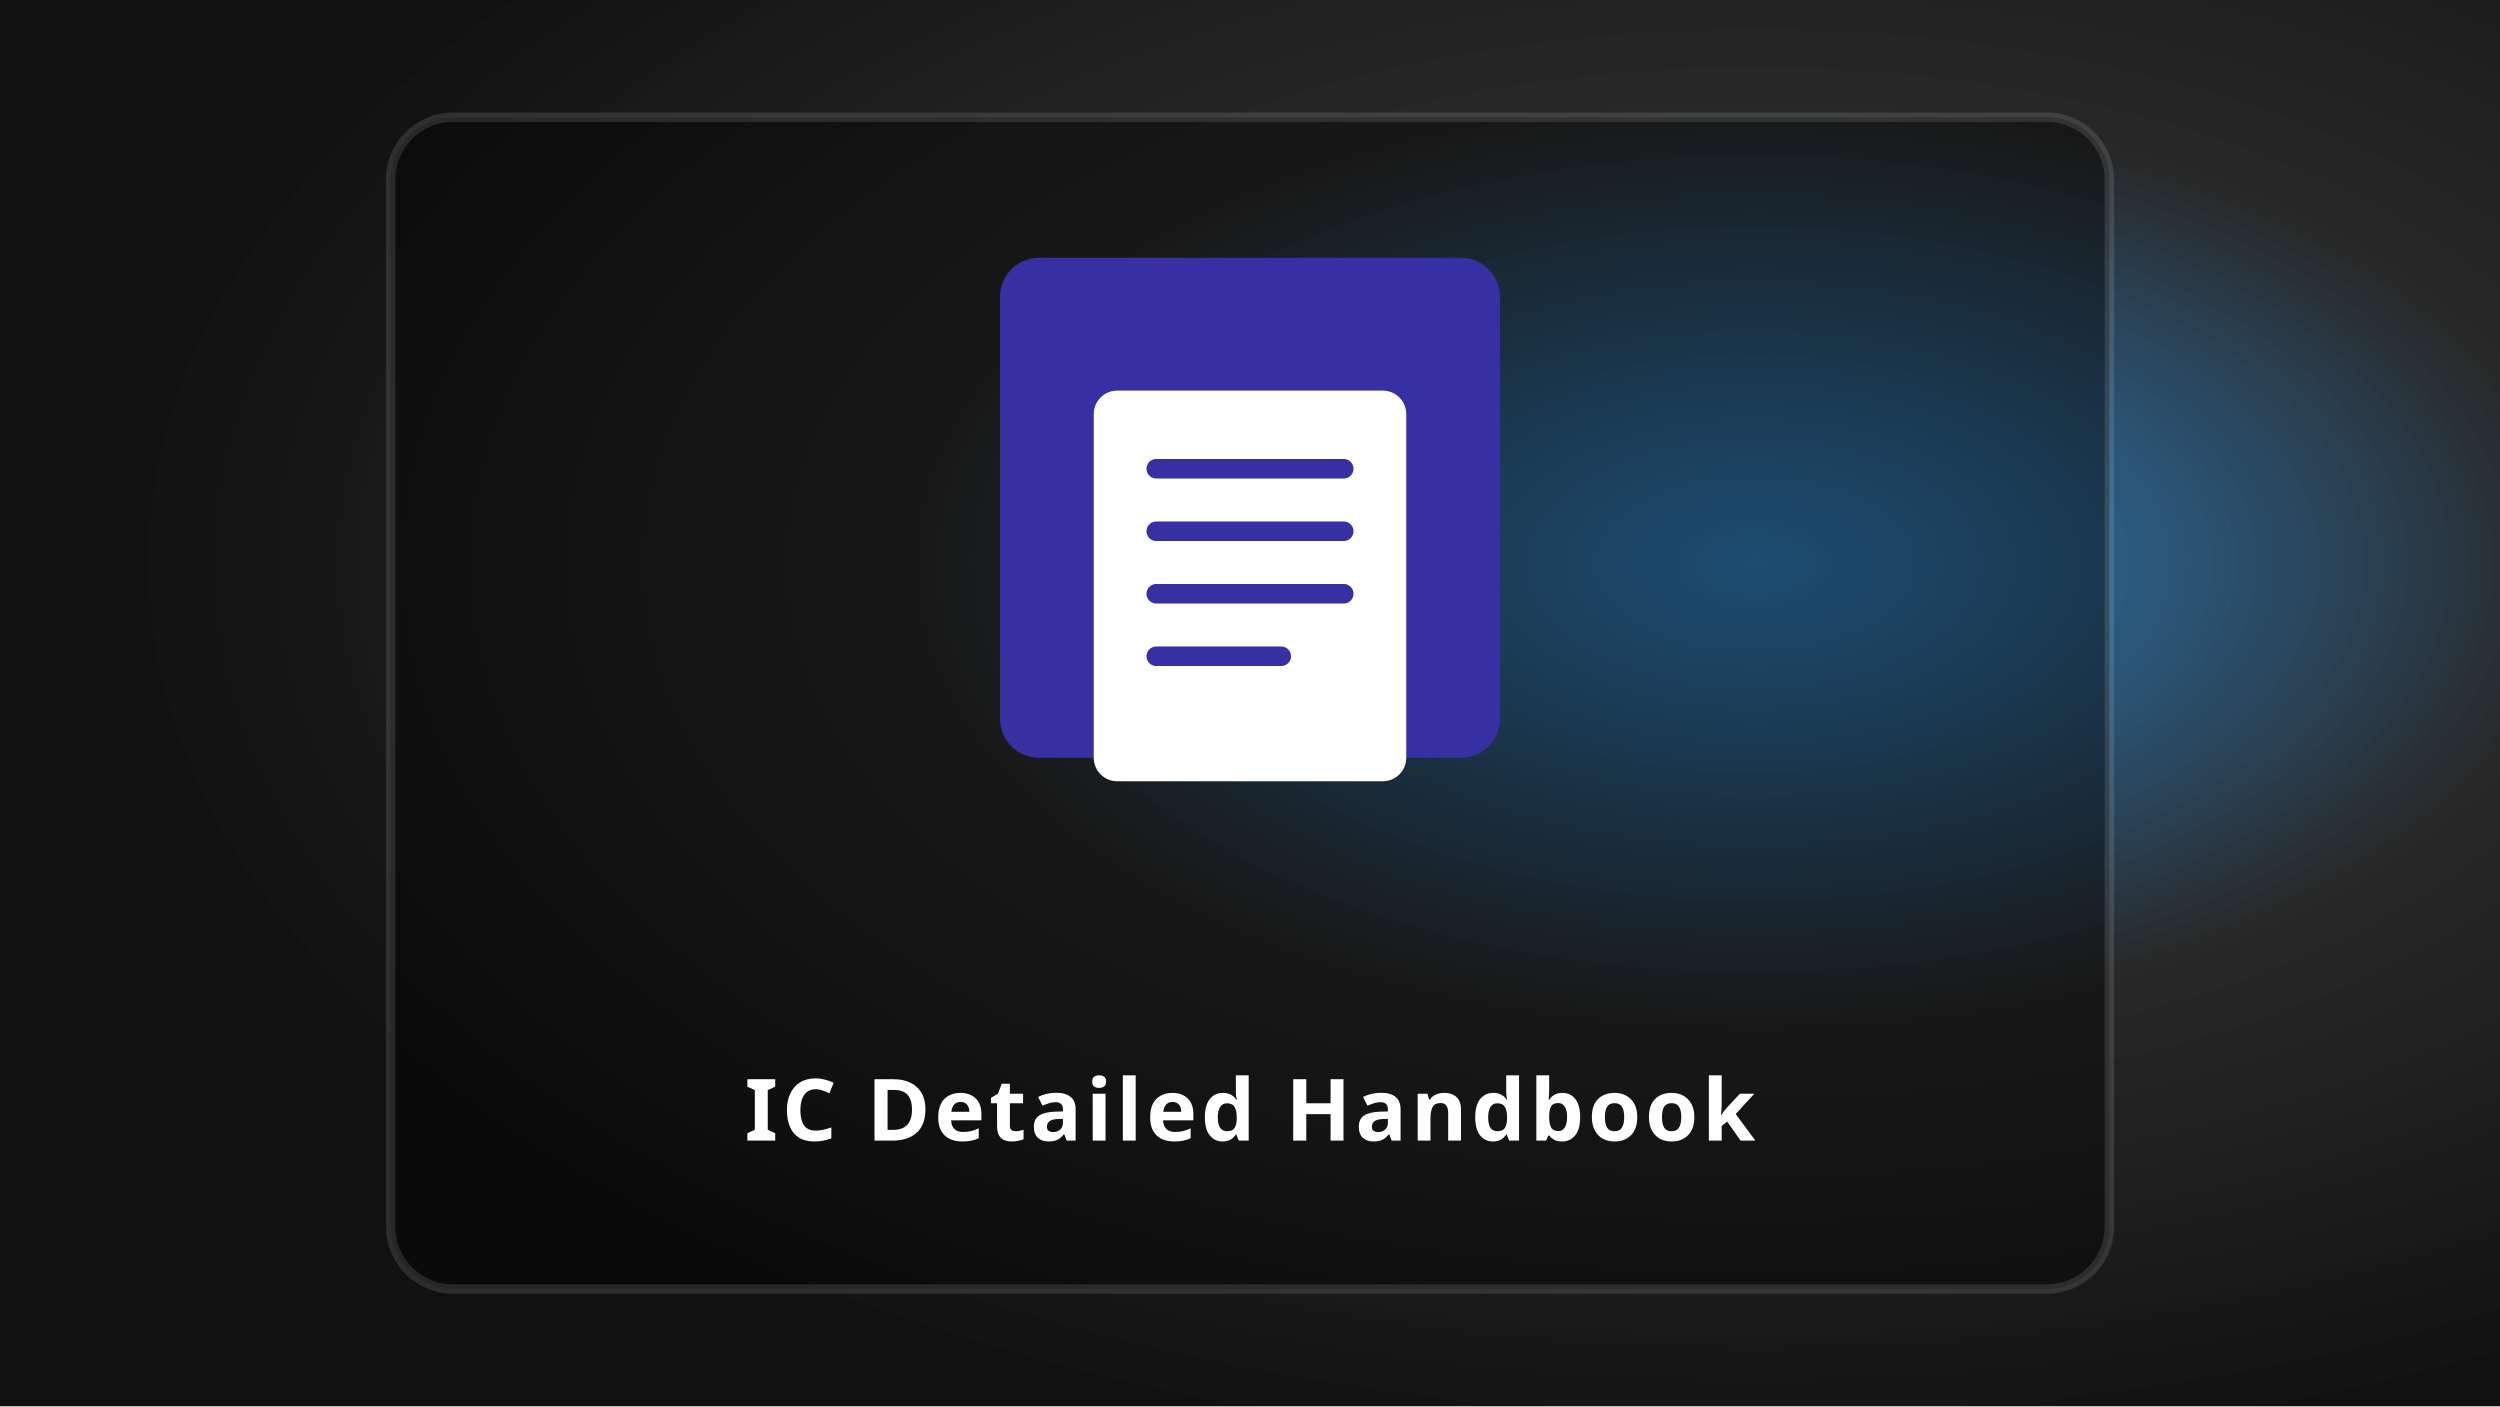
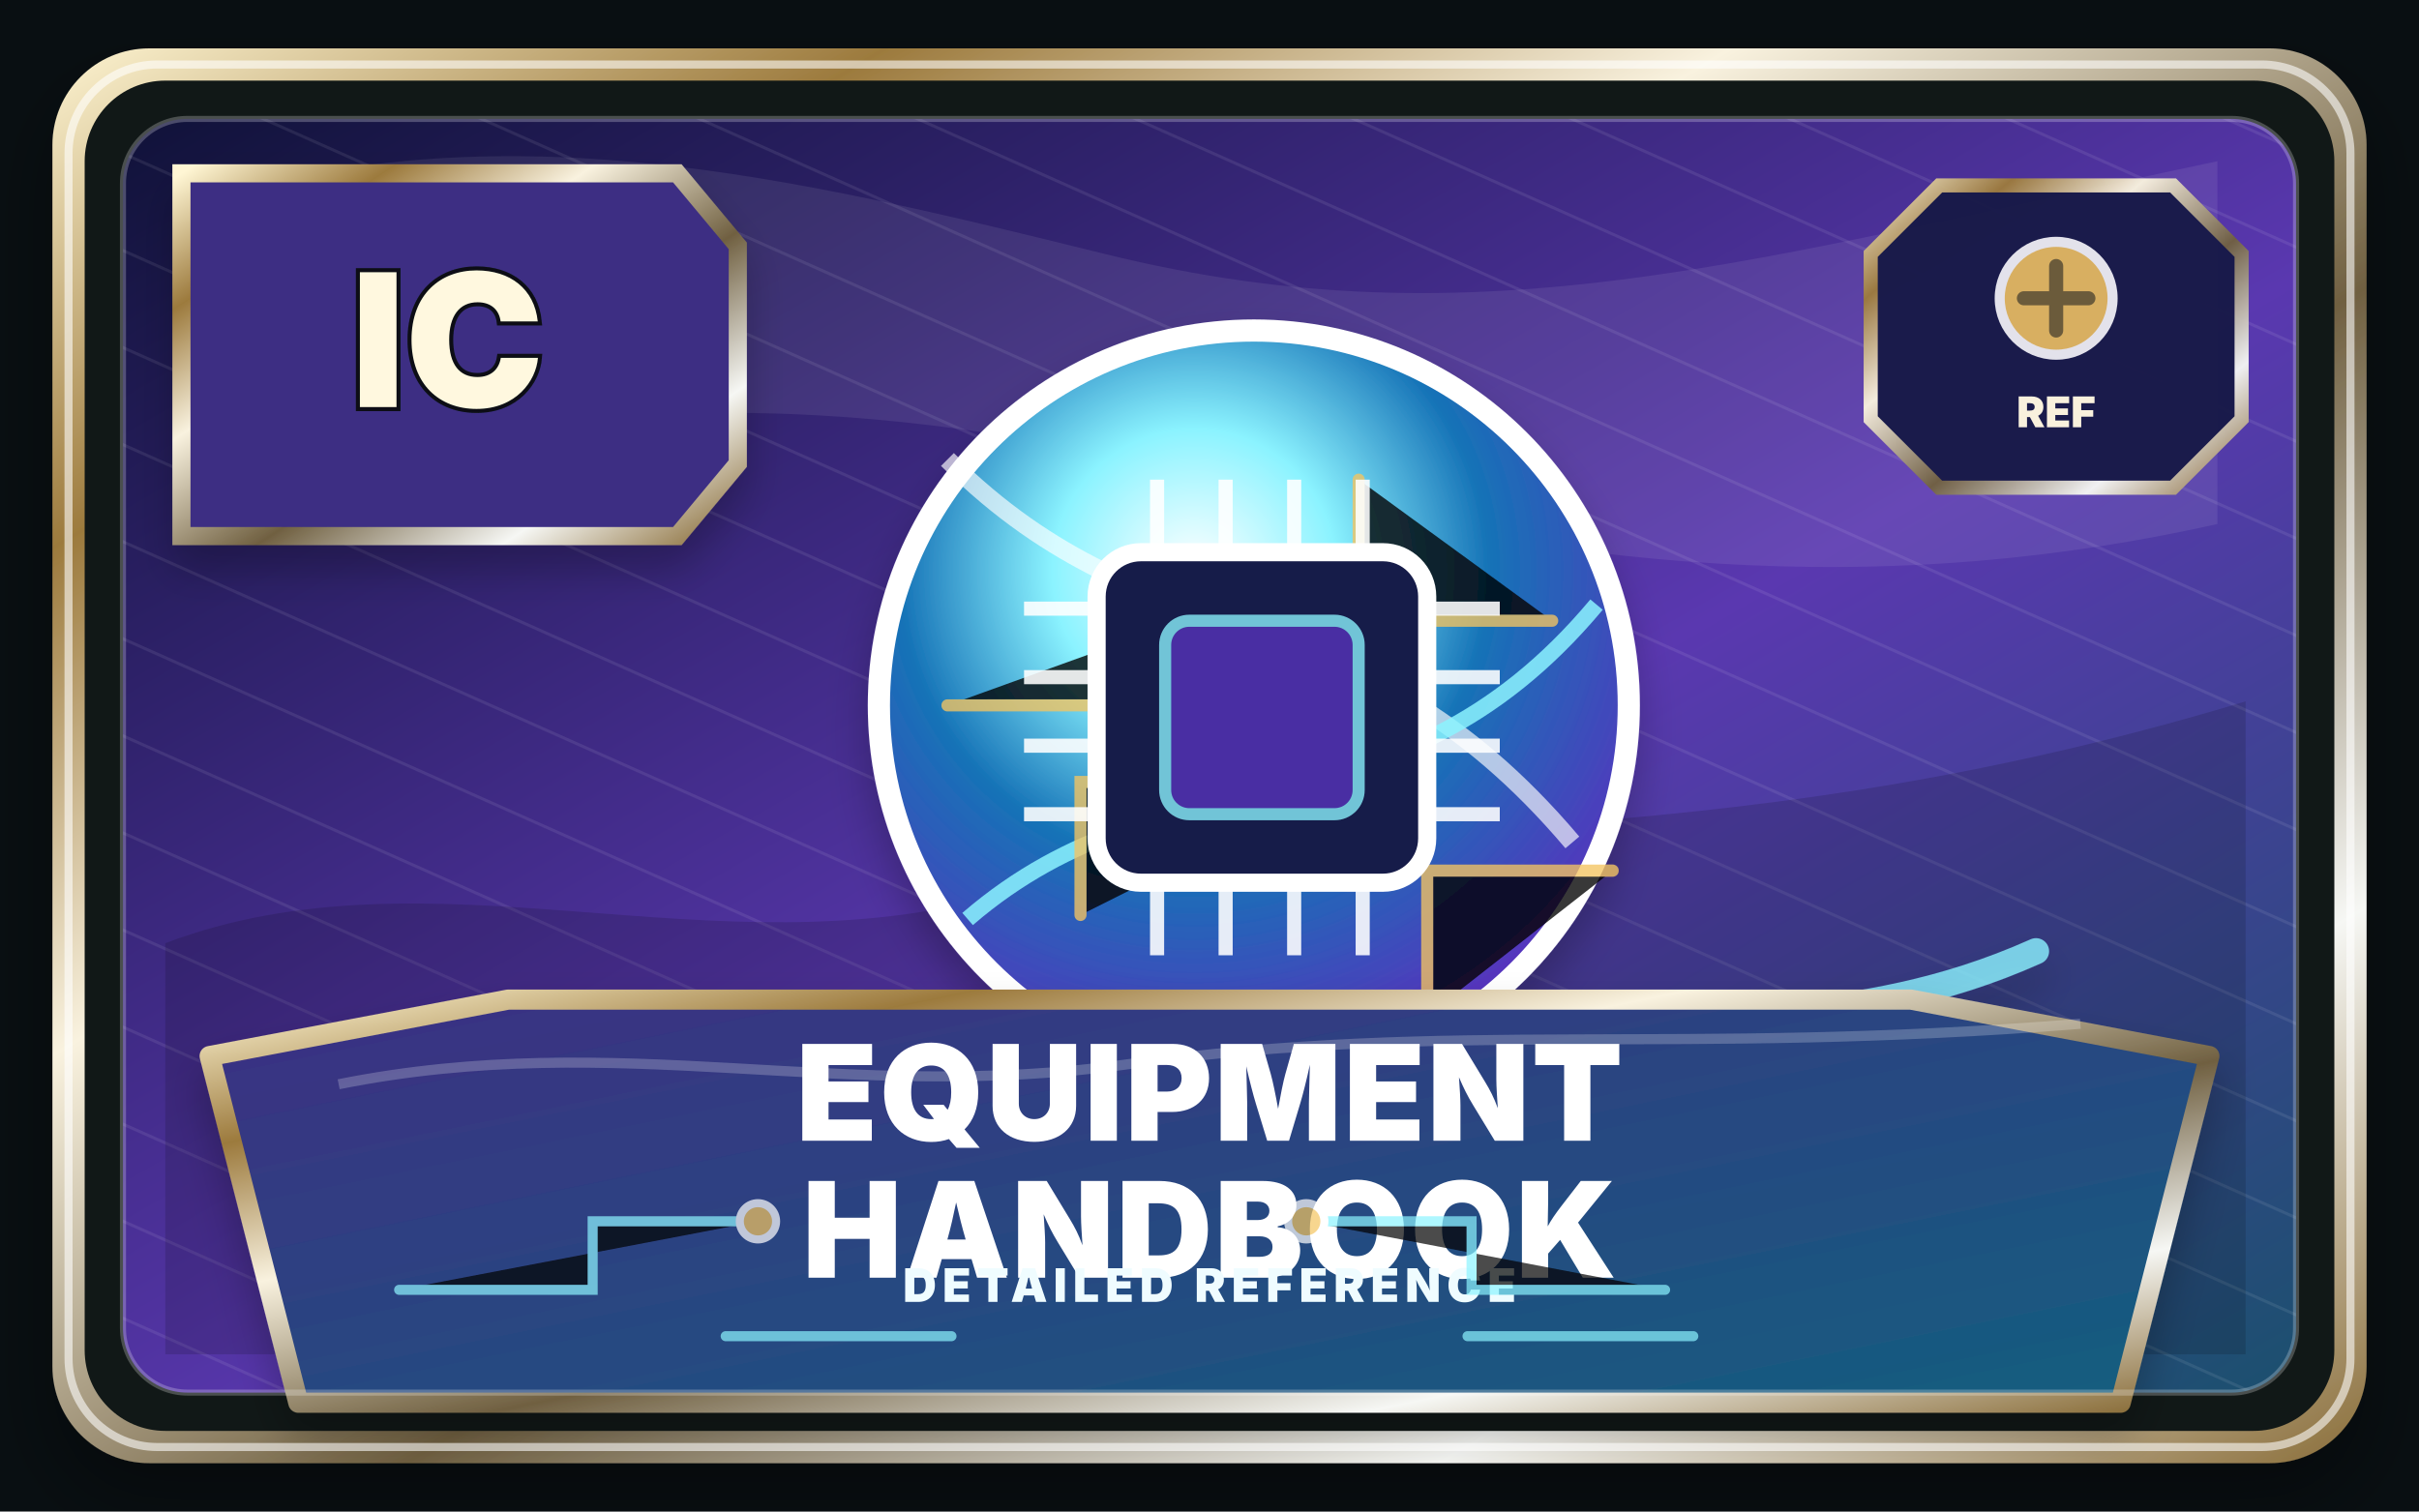
- <svg xmlns="http://www.w3.org/2000/svg" viewBox="0 0 320 180" width="100%" height="100%">
+ <svg xmlns="http://www.w3.org/2000/svg" viewBox="0 0 1200 750" role="img" aria-labelledby="title desc">
  <defs>
-     <radialGradient id="win10" cx="70%" cy="40%" r="65%">
-       <stop offset="0%" stop-color="#0063b1" stop-opacity="0.8" />
-       <stop offset="50%" stop-color="#1e1e1e" stop-opacity="0.95" />
-       <stop offset="100%" stop-color="#111111" stop-opacity="1" />
+     <linearGradient id="metal" x1="0" y1="0" x2="1" y2="1">
+       <stop offset="0%" stop-color="#fff6d4" />
+       <stop offset="18%" stop-color="#9c7a3d" />
+       <stop offset="36%" stop-color="#f9f2df" />
+       <stop offset="58%" stop-color="#706041" />
+       <stop offset="80%" stop-color="#f6f7f4" />
+       <stop offset="100%" stop-color="#886b36" />
+     </linearGradient>
+     <linearGradient id="bg" x1="0" y1="0" x2="1" y2="1">
+       <stop offset="0%" stop-color="#101239" />
+       <stop offset="56%" stop-color="#5a38b0" />
+       <stop offset="100%" stop-color="#1b506e" />
+     </linearGradient>
+     <linearGradient id="titleGrad" x1="0" y1="0" x2="1" y2="1">
+       <stop offset="0%" stop-color="#3d2f83" />
+       <stop offset="100%" stop-color="#135f7f" />
+     </linearGradient>
+     <linearGradient id="glass" x1="0" y1="0" x2="0" y2="1">
+       <stop offset="0%" stop-color="#ffffff" />
+       <stop offset="48%" stop-color="#8bf3ff" />
+       <stop offset="100%" stop-color="#5634bd" />
+     </linearGradient>
+     <linearGradient id="tube" x1="0" y1="0" x2="1" y2="1">
+       <stop offset="0%" stop-color="#f6ffff" />
+       <stop offset="45%" stop-color="#8bf3ff" />
+       <stop offset="100%" stop-color="#5634bd" />
+     </linearGradient>
+     <radialGradient id="wafer" cx="42%" cy="32%" r="68%">
+       <stop offset="0%" stop-color="#ffffff" />
+       <stop offset="28%" stop-color="#8bf3ff" />
+       <stop offset="58%" stop-color="#1673b7" />
+       <stop offset="100%" stop-color="#5634bd" />
    </radialGradient>
+     <filter id="shadow" x="-10%" y="-10%" width="120%" height="120%">
+       <feDropShadow dx="0" dy="18" stdDeviation="18" flood-color="#000000" flood-opacity=".34" />
+     </filter>
+     <filter id="softShadow" x="-20%" y="-20%" width="140%" height="140%">
+       <feDropShadow dx="0" dy="12" stdDeviation="10" flood-color="#000000" flood-opacity=".24" />
+     </filter>
+     <pattern id="pinstripe" width="44" height="44" patternUnits="userSpaceOnUse" patternTransform="rotate(24)">
+       <path d="M0 0 H44" stroke="#ffffff" stroke-width="3" opacity=".08" />
+     </pattern>
  </defs>
-   <rect width="320" height="180" fill="url(#win10)" />
-   <rect x="50" y="15" width="220" height="150" rx="8" fill="rgba(0,0,0,0.4)" stroke="rgba(255,255,255,0.12)" stroke-width="1.2" />
-   <rect x="128" y="33" width="64" height="64" rx="5" fill="#3730a3" />
-   <rect x="140" y="50" width="40" height="50" rx="3" fill="#ffffff" />
-   <line x1="148" y1="60" x2="172" y2="60" stroke="#3730a3" stroke-width="2.5" stroke-linecap="round" />
-   <line x1="148" y1="68" x2="172" y2="68" stroke="#3730a3" stroke-width="2.5" stroke-linecap="round" />
-   <line x1="148" y1="76" x2="172" y2="76" stroke="#3730a3" stroke-width="2.5" stroke-linecap="round" />
-   <line x1="148" y1="84" x2="164" y2="84" stroke="#3730a3" stroke-width="2.5" stroke-linecap="round" />
-   <text x="160" y="146" font-family="'Segoe UI', sans-serif" font-weight="600" font-size="11" fill="#ffffff" text-anchor="middle" letter-spacing="0.5">IC Detailed Handbook</text>
+   <style>
+     text { font-family: Inter, "Segoe UI", Arial, sans-serif; }
+   </style>
+   <rect width="1200" height="750" fill="#090f12" />
+   <rect x="26" y="24" width="1148" height="702" rx="48" fill="url(#metal)" filter="url(#shadow)" />
+   <rect x="42" y="40" width="1116" height="670" rx="40" fill="#111817" />
+   <rect x="61" y="59" width="1078" height="632" rx="32" fill="url(#bg)" />
+   <rect x="61" y="59" width="1078" height="632" rx="32" fill="url(#pinstripe)" />
+   <path d="M92 102 C248 52 394 88 548 126 C734 172 872 128 1100 80 L1100 260 C912 302 754 276 586 234 C382 184 224 202 92 260 Z" fill="#ffffff" opacity=".08" />
+   <path d="M82 468 C214 418 354 484 496 444 C664 396 836 432 1114 348 L1114 672 H82 Z" fill="#000000" opacity=".14" />
+   <g transform="translate(90 86)" filter="url(#softShadow)">
+     <path d="M0 0 H246 L276 36 V144 L246 180 H0 Z" fill="#3d2f83" stroke="url(#metal)" stroke-width="9" />
+     <text x="132" y="116" text-anchor="middle" font-size="92" font-weight="950" fill="#fff8df" stroke="#0b1114" stroke-width="4" paint-order="stroke">IC</text>
+   </g>
+   <g transform="translate(928 92)" opacity=".96">
+     <path d="M34 0 H150 L184 34 V116 L150 150 H34 L0 116 V34 Z" fill="#171947" stroke="url(#metal)" stroke-width="7" />
+     <circle cx="92" cy="56" r="28" fill="#f3c460" opacity=".9" stroke="#fff" stroke-width="5" />
+     <path d="M76 56 h32 M92 40 v32" stroke="#0c1214" stroke-width="7" stroke-linecap="round" opacity=".54" />
+     <text x="92" y="120" text-anchor="middle" font-size="21" font-weight="900" fill="#fff8df">REF</text>
+   </g>
+   <g transform="translate(290 112)" filter="url(#softShadow)">
+     <circle cx="332" cy="238" r="186" fill="url(#wafer)" stroke="#ffffff" stroke-width="11" />
+     <path d="M180 116 C284 220 380 176 490 306" fill="none" stroke="#ffffff" stroke-width="9" opacity=".65" />
+     <path d="M190 344 C292 256 400 310 502 188" fill="none" stroke="#8bf3ff" stroke-width="8" opacity=".85" />
+     <g stroke="#f3c460" stroke-width="6" stroke-linecap="round" opacity=".78">
+       <path d="M180 238 h86 v-62 h86" />
+       <path d="M246 342 v-66 h132" />
+       <path d="M384 126 v70 h96" />
+       <path d="M418 392 v-72 h92" />
+     </g>
+     <rect x="254" y="162" width="164" height="164" rx="22" fill="#161b48" stroke="#ffffff" stroke-width="9" />
+     <rect x="288" y="196" width="96" height="96" rx="12" fill="#5634bd" opacity=".78" stroke="#8bf3ff" stroke-width="6" />
+     <g stroke="#ffffff" stroke-width="7" opacity=".88">
+       <path d="M252 190 h-34 M252 224 h-34 M252 258 h-34 M252 292 h-34" />
+       <path d="M420 190 h34 M420 224 h34 M420 258 h34 M420 292 h34" />
+       <path d="M284 160 v-34 M318 160 v-34 M352 160 v-34 M386 160 v-34" />
+       <path d="M284 328 v34 M318 328 v34 M352 328 v34 M386 328 v34" />
+     </g>
+     <path d="M70 470 C214 418 322 480 468 420 C560 382 626 402 720 360" fill="none" stroke="#8bf3ff" stroke-width="13" stroke-linecap="round" opacity=".8" />
+   </g>
+   <g filter="url(#softShadow)">
+     <path d="M104 524 L252 496 H948 L1096 524 L1052 696 H148 Z" fill="url(#titleGrad)" stroke="url(#metal)" stroke-width="10" stroke-linejoin="round" />
+     <path d="M168 538 C308 510 418 548 560 528 C720 506 832 524 1032 508" fill="none" stroke="#ffffff" stroke-width="5" opacity=".22" />
+     <text x="600" y="566" text-anchor="middle" font-size="66" font-weight="900" fill="#fff" letter-spacing="1">EQUIPMENT</text>
+     <text x="600" y="634" text-anchor="middle" font-size="66" font-weight="900" fill="#fff" letter-spacing="1">HANDBOOK</text>
+     <text x="600" y="646" text-anchor="middle" font-size="23" font-weight="850" fill="#effcff" letter-spacing="3">DETAILED REFERENCE</text>
+     <g stroke="#8bf3ff" stroke-width="5" stroke-linecap="round" opacity=".7">
+       <path d="M198 640 h96 v-34 h82" />
+       <path d="M826 640 h-96 v-34 h-82" />
+       <path d="M360 663 h112 M728 663 h112" />
+       <circle cx="376" cy="606" r="9" fill="#f3c460" stroke="#fff" stroke-width="4" />
+       <circle cx="648" cy="606" r="9" fill="#f3c460" stroke="#fff" stroke-width="4" />
+     </g>
+   </g>
+   <rect x="61" y="59" width="1078" height="632" rx="32" fill="none" stroke="#ffffff" stroke-width="3" opacity=".24" />
+   <rect x="34" y="32" width="1132" height="686" rx="44" fill="none" stroke="#ffffff" stroke-width="4" opacity=".58" />
</svg>
